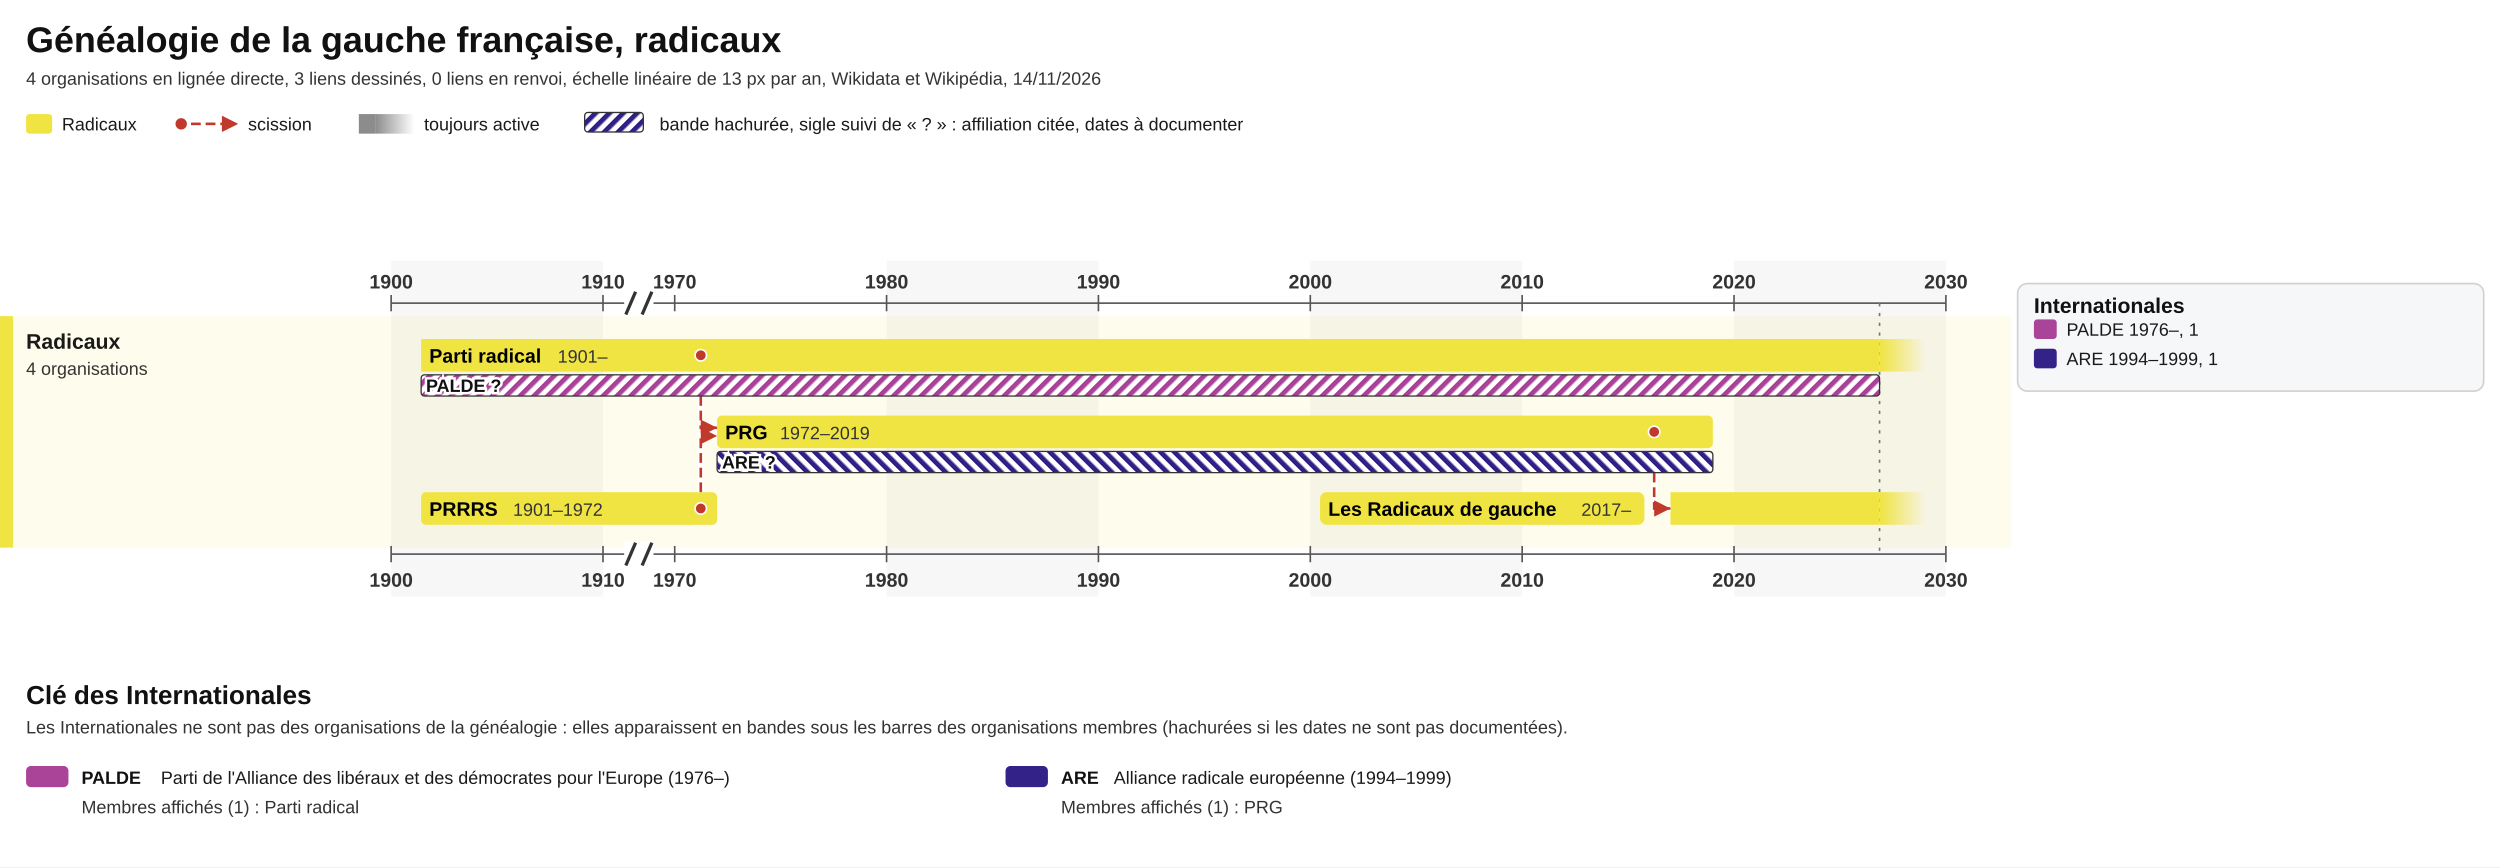
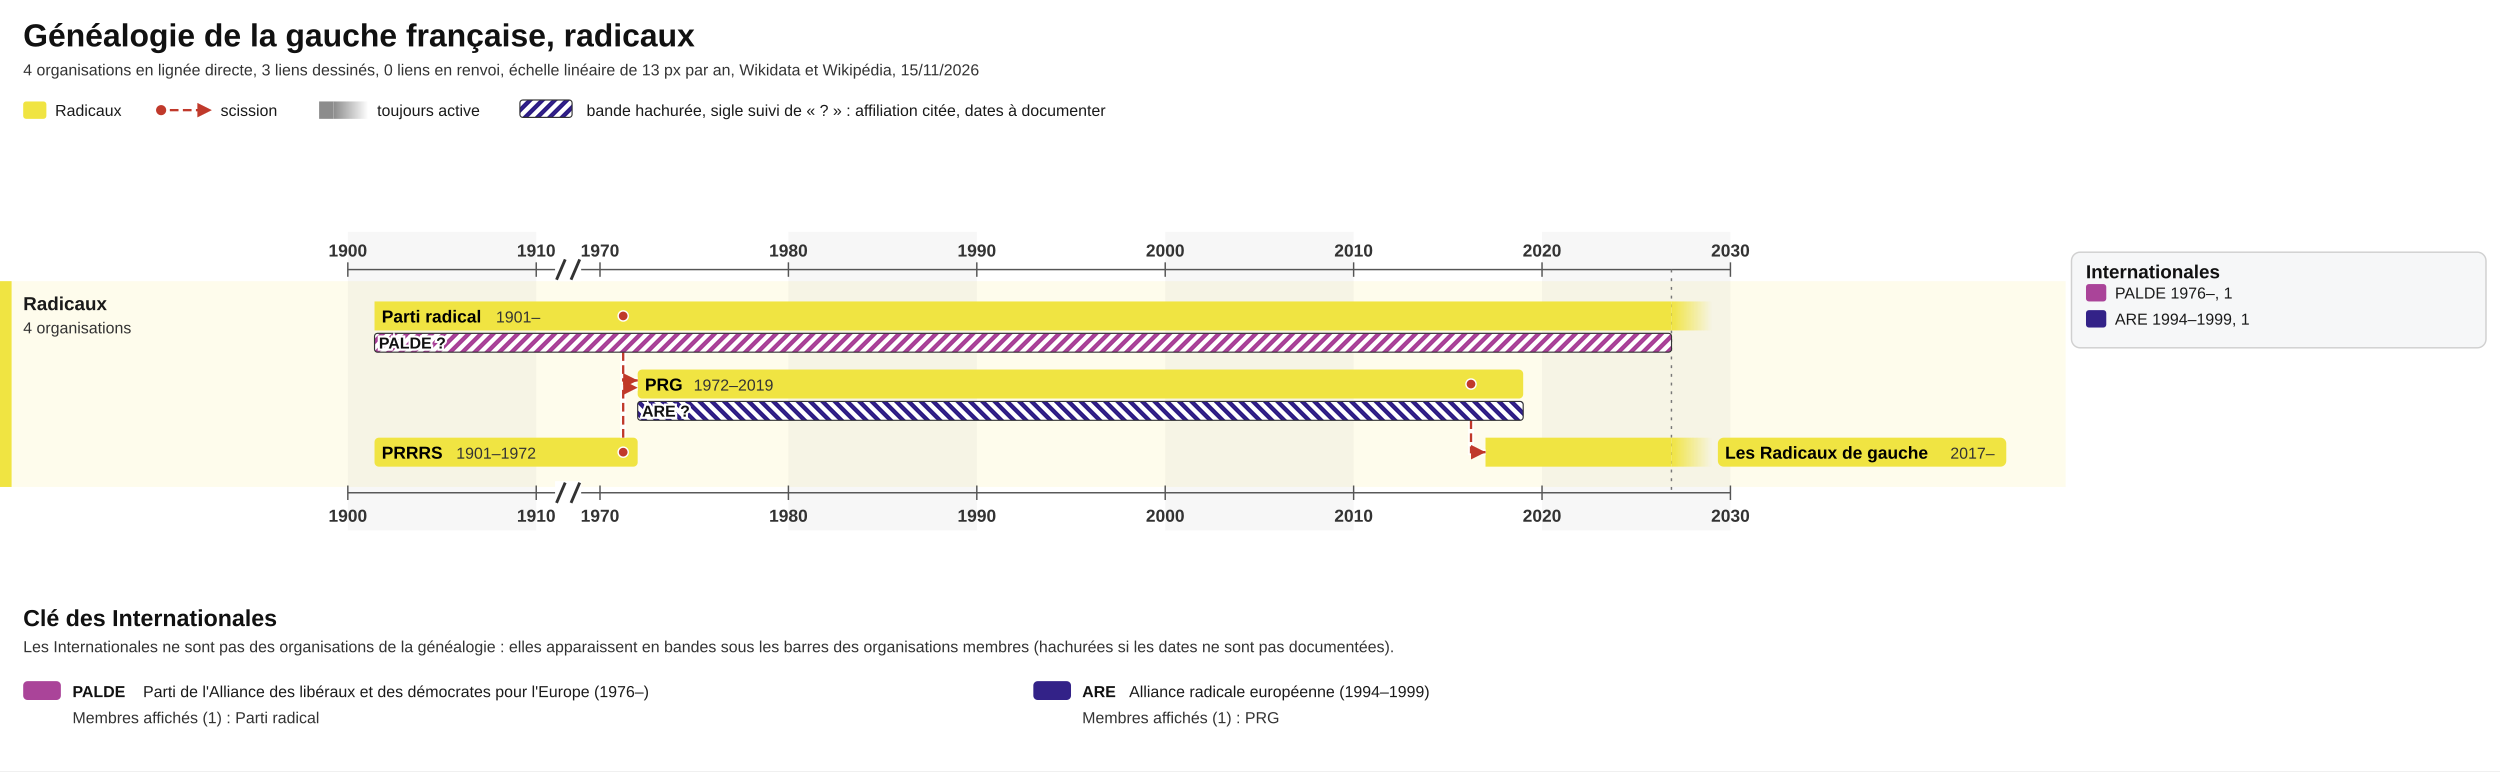
- <svg xmlns="http://www.w3.org/2000/svg" id="arbre" width="1534" height="532" viewBox="0 0 1534 532" data-x0="240" data-t0="1900" data-ppa="13.0" data-aujourdhui="2026.8689" data-min-w="6" data-seuil-annees="40" data-seuil-voies="2" data-seuil-rangs="6" data-cassure="1910,1970" data-cassure-px="44" data-degrade="28" data-n-barres="4" data-vue-famille="oui" font-family="Arial, Helvetica, sans-serif">
+ <svg xmlns="http://www.w3.org/2000/svg" id="arbre" width="1725" height="532" viewBox="0 0 1725 532" data-x0="240" data-t0="1900" data-ppa="13.0" data-aujourdhui="2026.8717" data-min-w="6" data-seuil-annees="40" data-seuil-voies="2" data-seuil-rangs="6" data-cassure="1910,1970" data-cassure-px="44" data-degrade="28" data-n-barres="4" data-vue-famille="oui" font-family="Arial, Helvetica, sans-serif">
  <defs>
    <linearGradient id="g-F0E442">
      <stop offset="0" stop-color="#F0E442" />
      <stop offset="1" stop-color="#F0E442" stop-opacity="0" />
    </linearGradient>
    <linearGradient id="g-8C8C8C">
      <stop offset="0" stop-color="#8C8C8C" />
      <stop offset="1" stop-color="#8C8C8C" stop-opacity="0" />
    </linearGradient>
+     <pattern id="h-332288-m" width="6" height="6" patternUnits="userSpaceOnUse" patternTransform="rotate(-45)">
+       <rect width="6" height="6" fill="#FFFFFF" />
+       <rect width="3" height="6" fill="#332288" />
+     </pattern>
    <pattern id="h-332288" width="6" height="6" patternUnits="userSpaceOnUse" patternTransform="rotate(45)">
      <rect width="6" height="6" fill="#FFFFFF" />
      <rect width="3" height="6" fill="#332288" />
    </pattern>
    <pattern id="h-AA4499" width="6" height="6" patternUnits="userSpaceOnUse" patternTransform="rotate(45)">
      <rect width="6" height="6" fill="#FFFFFF" />
      <rect width="3" height="6" fill="#AA4499" />
    </pattern>
-     <pattern id="h-332288-m" width="6" height="6" patternUnits="userSpaceOnUse" patternTransform="rotate(-45)">
-       <rect width="6" height="6" fill="#FFFFFF" />
-       <rect width="3" height="6" fill="#332288" />
-     </pattern>
  </defs>
-   <rect width="1534" height="532" fill="#FFFFFF" />
+   <rect width="1725" height="532" fill="#FFFFFF" />
  <g class="voie" data-voie="0" data-cle="radicaux">
-     <rect class="fond-voie" x="0" y="194.0" width="1234.0" height="142.0" fill="#FEFCEC" />
+     <rect class="fond-voie" x="0" y="194.0" width="1425.3" height="142.0" fill="#FEFCEC" />
    <rect class="bord-voie" x="0" y="194.0" width="8" height="142.0" fill="#F0E442" />
    <text x="16.0" y="214.0" font-size="13" font-family="Arial, Helvetica, sans-serif" font-weight="bold" fill="#1A1A1A" text-anchor="start" class="voie-t">Radicaux</text>
    <text x="16.0" y="230.0" font-size="11" font-family="Arial, Helvetica, sans-serif" fill="#333333" text-anchor="start" class="voie-t">4 organisations</text>
  </g>
  <rect class="bande-decennie" x="240.0" y="160.0" width="130.0" height="206.0" fill="#000000" fill-opacity="0.035" />
  <rect class="bande-decennie" x="544.0" y="160.0" width="130.0" height="206.0" fill="#000000" fill-opacity="0.035" />
  <rect class="bande-decennie" x="804.0" y="160.0" width="130.0" height="206.0" fill="#000000" fill-opacity="0.035" />
  <rect class="bande-decennie" x="1064.0" y="160.0" width="130.0" height="206.0" fill="#000000" fill-opacity="0.035" />
  <g class="axe-haut">
    <line x1="240.0" x2="1194.0" y1="186.0" y2="186.0" stroke="#555555" />
    <line x1="240.0" x2="240.0" y1="181.0" y2="191.0" stroke="#555555" />
    <text x="240.0" y="177.0" font-size="12" font-family="Arial, Helvetica, sans-serif" font-weight="bold" fill="#333333" text-anchor="middle" class="axe-t">1900</text>
    <line x1="370.0" x2="370.0" y1="181.0" y2="191.0" stroke="#555555" />
    <text x="370.0" y="177.0" font-size="12" font-family="Arial, Helvetica, sans-serif" font-weight="bold" fill="#333333" text-anchor="middle" class="axe-t">1910</text>
    <line x1="414.0" x2="414.0" y1="181.0" y2="191.0" stroke="#555555" />
    <text x="414.0" y="177.0" font-size="12" font-family="Arial, Helvetica, sans-serif" font-weight="bold" fill="#333333" text-anchor="middle" class="axe-t">1970</text>
    <line x1="544.0" x2="544.0" y1="181.0" y2="191.0" stroke="#555555" />
    <text x="544.0" y="177.0" font-size="12" font-family="Arial, Helvetica, sans-serif" font-weight="bold" fill="#333333" text-anchor="middle" class="axe-t">1980</text>
    <line x1="674.0" x2="674.0" y1="181.0" y2="191.0" stroke="#555555" />
    <text x="674.0" y="177.0" font-size="12" font-family="Arial, Helvetica, sans-serif" font-weight="bold" fill="#333333" text-anchor="middle" class="axe-t">1990</text>
    <line x1="804.0" x2="804.0" y1="181.0" y2="191.0" stroke="#555555" />
    <text x="804.0" y="177.0" font-size="12" font-family="Arial, Helvetica, sans-serif" font-weight="bold" fill="#333333" text-anchor="middle" class="axe-t">2000</text>
    <line x1="934.0" x2="934.0" y1="181.0" y2="191.0" stroke="#555555" />
    <text x="934.0" y="177.0" font-size="12" font-family="Arial, Helvetica, sans-serif" font-weight="bold" fill="#333333" text-anchor="middle" class="axe-t">2010</text>
    <line x1="1064.0" x2="1064.0" y1="181.0" y2="191.0" stroke="#555555" />
    <text x="1064.0" y="177.0" font-size="12" font-family="Arial, Helvetica, sans-serif" font-weight="bold" fill="#333333" text-anchor="middle" class="axe-t">2020</text>
    <line x1="1194.0" x2="1194.0" y1="181.0" y2="191.0" stroke="#555555" />
    <text x="1194.0" y="177.0" font-size="12" font-family="Arial, Helvetica, sans-serif" font-weight="bold" fill="#333333" text-anchor="middle" class="axe-t">2030</text>
    <rect x="383.0" y="178.0" width="18" height="16" fill="#FFFFFF" />
    <path d="M384.0 193.0 L390.0 179.0 M394.0 193.0 L400.0 179.0" stroke="#333333" stroke-width="2" />
  </g>
  <g class="axe-bas">
    <line x1="240.0" x2="1194.0" y1="340.0" y2="340.0" stroke="#555555" />
    <line x1="240.0" x2="240.0" y1="335.0" y2="345.0" stroke="#555555" />
    <text x="240.0" y="360.0" font-size="12" font-family="Arial, Helvetica, sans-serif" font-weight="bold" fill="#333333" text-anchor="middle" class="axe-t">1900</text>
    <line x1="370.0" x2="370.0" y1="335.0" y2="345.0" stroke="#555555" />
    <text x="370.0" y="360.0" font-size="12" font-family="Arial, Helvetica, sans-serif" font-weight="bold" fill="#333333" text-anchor="middle" class="axe-t">1910</text>
    <line x1="414.0" x2="414.0" y1="335.0" y2="345.0" stroke="#555555" />
    <text x="414.0" y="360.0" font-size="12" font-family="Arial, Helvetica, sans-serif" font-weight="bold" fill="#333333" text-anchor="middle" class="axe-t">1970</text>
    <line x1="544.0" x2="544.0" y1="335.0" y2="345.0" stroke="#555555" />
    <text x="544.0" y="360.0" font-size="12" font-family="Arial, Helvetica, sans-serif" font-weight="bold" fill="#333333" text-anchor="middle" class="axe-t">1980</text>
    <line x1="674.0" x2="674.0" y1="335.0" y2="345.0" stroke="#555555" />
    <text x="674.0" y="360.0" font-size="12" font-family="Arial, Helvetica, sans-serif" font-weight="bold" fill="#333333" text-anchor="middle" class="axe-t">1990</text>
    <line x1="804.0" x2="804.0" y1="335.0" y2="345.0" stroke="#555555" />
    <text x="804.0" y="360.0" font-size="12" font-family="Arial, Helvetica, sans-serif" font-weight="bold" fill="#333333" text-anchor="middle" class="axe-t">2000</text>
    <line x1="934.0" x2="934.0" y1="335.0" y2="345.0" stroke="#555555" />
    <text x="934.0" y="360.0" font-size="12" font-family="Arial, Helvetica, sans-serif" font-weight="bold" fill="#333333" text-anchor="middle" class="axe-t">2010</text>
    <line x1="1064.0" x2="1064.0" y1="335.0" y2="345.0" stroke="#555555" />
    <text x="1064.0" y="360.0" font-size="12" font-family="Arial, Helvetica, sans-serif" font-weight="bold" fill="#333333" text-anchor="middle" class="axe-t">2020</text>
    <line x1="1194.0" x2="1194.0" y1="335.0" y2="345.0" stroke="#555555" />
    <text x="1194.0" y="360.0" font-size="12" font-family="Arial, Helvetica, sans-serif" font-weight="bold" fill="#333333" text-anchor="middle" class="axe-t">2030</text>
    <rect x="383.0" y="332.0" width="18" height="16" fill="#FFFFFF" />
    <path d="M384.0 347.0 L390.0 333.0 M394.0 347.0 L400.0 333.0" stroke="#333333" stroke-width="2" />
  </g>
  <line x1="1153.3" x2="1153.3" y1="186.0" y2="340.0" stroke="#777777" stroke-dasharray="2 4" />
  <g class="contenu-voie" data-voie="0">
    <g class="org" data-id="Q1542710" data-intl="Q25079" data-recherche="parti radical parti radical (france)">
-       <rect class="barre" data-id="Q1542710" data-debut="1901.4167" data-fin="actif" data-statut="actif_valide" data-majeure="oui" x="258.42" y="208.00" width="894.88" height="20" rx="0" fill="#F0E442" />
-       <rect class="fin-ouverte" x="1153.30" y="208.00" width="28.00" height="20" fill="url(#g-F0E442)" />
+       <rect class="barre" data-id="Q1542710" data-debut="1901.4167" data-fin="actif" data-statut="actif_valide" data-majeure="oui" x="258.42" y="208.00" width="894.92" height="20" rx="0" fill="#F0E442" />
+       <rect class="fin-ouverte" x="1153.33" y="208.00" width="28.00" height="20" fill="url(#g-F0E442)" />
    </g>
    <g class="org" data-id="Q427965" data-intl="Q1651405" data-recherche="prg parti radical de gauche">
      <rect class="barre" data-id="Q427965" data-debut="1972.0000" data-fin="2019.0000" data-statut="fin_connue" data-majeure="oui" x="440.00" y="255.00" width="611.00" height="20" rx="3" fill="#F0E442" />
    </g>
    <g class="org" data-id="Q3141290" data-intl="" data-recherche="prrrs parti republicain, radical et radical-socialiste">
      <rect class="barre" data-id="Q3141290" data-debut="1901.4167" data-fin="1972.0000" data-statut="fin_connue" data-majeure="oui" x="258.42" y="302.00" width="181.58" height="20" rx="3" fill="#F0E442" />
    </g>
    <g class="org" data-id="Q55597872" data-intl="" data-recherche="les radicaux de gauche les radicaux de gauche">
-       <rect class="barre" data-id="Q55597872" data-debut="2017.0000" data-fin="actif" data-statut="actif_valide" data-majeure="oui" x="1025.00" y="302.00" width="128.30" height="20" rx="0" fill="#F0E442" />
-       <rect class="fin-ouverte" x="1153.30" y="302.00" width="28.00" height="20" fill="url(#g-F0E442)" />
+       <rect class="barre" data-id="Q55597872" data-debut="2017.0000" data-fin="actif" data-statut="actif_valide" data-majeure="oui" x="1025.00" y="302.00" width="128.33" height="20" rx="0" fill="#F0E442" />
+       <rect class="fin-ouverte" x="1153.33" y="302.00" width="28.00" height="20" fill="url(#g-F0E442)" />
    </g>
  </g>
  <g class="liens">
    <g class="lien" data-a="Q1542710" data-b="Q427965" data-rel="scission" data-annees="0.77" data-voies="0" data-rangs="1" data-majeur="" data-va="0" data-vb="0">
      <path class="halo geo" d="M430.00 243.00 L430.00 262.50 L440.00 262.50" data-geo="[[430.0, 243.0, 0], [430.0, 262.5, 0], [440.0, 262.5, 0]]" fill="none" stroke="#FFFFFF" stroke-width="4.1" stroke-opacity="0.85" />
      <path class="trait geo" d="M430.00 243.00 L430.00 262.50 L440.00 262.50" data-geo="[[430.0, 243.0, 0], [430.0, 262.5, 0], [440.0, 262.5, 0]]" fill="none" stroke="#C0392B" stroke-width="1.6" stroke-dasharray="6 3" />
      <polygon class="fleche geo" data-geo="[[440.0, 262.5, 0], [430.0, 257.5, 0], [430.0, 267.5, 0]]" points="440.00,262.50 430.00,257.50 430.00,267.50" fill="#C0392B" />
      <circle class="marque-scission geo-c" cx="430.00" cy="218.00" r="3.5" fill="#C0392B" stroke="#FFFFFF" stroke-width="1" data-voie="0" />
    </g>
    <g class="lien" data-a="Q3141290" data-b="Q427965" data-rel="scission" data-annees="0.77" data-voies="0" data-rangs="1" data-majeur="" data-va="0" data-vb="0">
      <path class="halo geo" d="M430.00 302.00 L430.00 267.50 L440.00 267.50" data-geo="[[430.0, 302.0, 0], [430.0, 267.5, 0], [440.0, 267.5, 0]]" fill="none" stroke="#FFFFFF" stroke-width="4.1" stroke-opacity="0.85" />
      <path class="trait geo" d="M430.00 302.00 L430.00 267.50 L440.00 267.50" data-geo="[[430.0, 302.0, 0], [430.0, 267.5, 0], [440.0, 267.5, 0]]" fill="none" stroke="#C0392B" stroke-width="1.6" stroke-dasharray="6 3" />
      <polygon class="fleche geo" data-geo="[[440.0, 267.5, 0], [430.0, 262.5, 0], [430.0, 272.5, 0]]" points="440.00,267.50 430.00,262.50 430.00,272.50" fill="#C0392B" />
      <circle class="marque-scission geo-c" cx="430.00" cy="312.00" r="3.5" fill="#C0392B" stroke="#FFFFFF" stroke-width="1" data-voie="0" />
    </g>
    <g class="lien" data-a="Q427965" data-b="Q55597872" data-rel="scission" data-annees="0.77" data-voies="0" data-rangs="1" data-majeur="" data-va="0" data-vb="0">
      <path class="halo geo" d="M1015.00 290.00 L1015.00 312.00 L1025.00 312.00" data-geo="[[1015.0, 290.0, 0], [1015.0, 312.0, 0], [1025.0, 312.0, 0]]" fill="none" stroke="#FFFFFF" stroke-width="4.1" stroke-opacity="0.85" />
      <path class="trait geo" d="M1015.00 290.00 L1015.00 312.00 L1025.00 312.00" data-geo="[[1015.0, 290.0, 0], [1015.0, 312.0, 0], [1025.0, 312.0, 0]]" fill="none" stroke="#C0392B" stroke-width="1.6" stroke-dasharray="6 3" />
      <polygon class="fleche geo" data-geo="[[1025.0, 312.0, 0], [1015.0, 307.0, 0], [1015.0, 317.0, 0]]" points="1025.00,312.00 1015.00,307.00 1015.00,317.00" fill="#C0392B" />
      <circle class="marque-scission geo-c" cx="1015.00" cy="265.00" r="3.5" fill="#C0392B" stroke="#FFFFFF" stroke-width="1" data-voie="0" />
    </g>
  </g>
  <g class="contenu-voie" data-voie="0">
    <g class="org org-haut" data-id="Q1542710" data-intl="Q25079" data-recherche="parti radical parti radical (france)">
      <g class="bande" data-intl="Q25079" data-parti="Q1542710" data-certitude="a_documenter">
-         <rect class="bande-r" x="258.42" y="230.00" width="894.88" height="13" rx="2" fill="url(#h-AA4499)" stroke="#333333" stroke-width="0.8" data-bbox="258.42,230.00,894.88,13" />
+         <rect class="bande-r" x="258.42" y="230.00" width="894.92" height="13" rx="2" fill="url(#h-AA4499)" stroke="#333333" stroke-width="0.8" data-bbox="258.42,230.00,894.92,13" />
        <text x="261.4" y="240.5" font-size="11" font-family="Arial, Helvetica, sans-serif" font-weight="bold" fill="#111111" text-anchor="start" class="bande-t" data-bbox="261.42,231.00,52.82,12" stroke="#FFFFFF" stroke-width="3" paint-order="stroke">PALDE ?</text>
      </g>
-       <rect class="tag" data-id="Q1542710" data-dedans="oui" x="258.42" y="208.00" width="894.88" height="20" fill="none" data-bbox="258.42,208.00,894.88,20" />
+       <rect class="tag" data-id="Q1542710" data-dedans="oui" x="258.42" y="208.00" width="894.92" height="20" fill="none" data-bbox="258.42,208.00,894.92,20" />
      <text x="263.4" y="222.5" font-size="12" font-family="Arial, Helvetica, sans-serif" font-weight="bold" fill="#000000" text-anchor="start" class="tag-t" data-org="Q1542710" data-bbox="263.42,211.50,73.76,13">Parti radical</text>
      <text x="342.2" y="222.5" font-size="11" font-family="Arial, Helvetica, sans-serif" fill="#333333" text-anchor="start" class="tag-t" data-org="Q1542710" data-bbox="342.18,212.50,33.68,12">1901–</text>
    </g>
    <g class="org org-haut" data-id="Q427965" data-intl="Q1651405" data-recherche="prg parti radical de gauche">
      <g class="bande" data-intl="Q1651405" data-parti="Q427965" data-certitude="a_documenter">
        <rect class="bande-r" x="440.00" y="277.00" width="611.00" height="13" rx="2" fill="url(#h-332288-m)" stroke="#333333" stroke-width="0.8" data-bbox="440.00,277.00,611.00,13" />
        <text x="443.0" y="287.5" font-size="11" font-family="Arial, Helvetica, sans-serif" font-weight="bold" fill="#111111" text-anchor="start" class="bande-t" data-bbox="443.00,278.00,36.54,12" stroke="#FFFFFF" stroke-width="3" paint-order="stroke">ARE ?</text>
      </g>
      <rect class="tag" data-id="Q427965" data-dedans="oui" x="440.00" y="255.00" width="611.00" height="20" fill="none" data-bbox="440.00,255.00,611.00,20" />
      <text x="445.0" y="269.5" font-size="12" font-family="Arial, Helvetica, sans-serif" font-weight="bold" fill="#000000" text-anchor="start" class="tag-t" data-org="Q427965" data-bbox="445.00,258.50,28.64,13">PRG</text>
      <text x="478.6" y="269.5" font-size="11" font-family="Arial, Helvetica, sans-serif" fill="#333333" text-anchor="start" class="tag-t" data-org="Q427965" data-bbox="478.64,259.50,59.20,12">1972–2019</text>
    </g>
    <g class="org org-haut" data-id="Q3141290" data-intl="" data-recherche="prrrs parti republicain, radical et radical-socialiste">
      <rect class="tag" data-id="Q3141290" data-dedans="oui" x="258.42" y="302.00" width="181.58" height="20" fill="none" data-bbox="258.42,302.00,181.58,20" />
      <text x="263.4" y="316.5" font-size="12" font-family="Arial, Helvetica, sans-serif" font-weight="bold" fill="#000000" text-anchor="start" class="tag-t" data-org="Q3141290" data-bbox="263.42,305.50,46.40,13">PRRRS</text>
      <text x="314.8" y="316.5" font-size="11" font-family="Arial, Helvetica, sans-serif" fill="#333333" text-anchor="start" class="tag-t" data-org="Q3141290" data-bbox="314.82,306.50,59.20,12">1901–1972</text>
    </g>
    <g class="org org-haut" data-id="Q55597872" data-intl="" data-recherche="les radicaux de gauche les radicaux de gauche">
-       <rect class="tag-fond" x="810.00" y="302.00" width="199.00" height="20" rx="4" fill="#F0E442" />
-       <rect class="tag" data-id="Q55597872" data-dedans="" x="810.00" y="302.00" width="199.00" height="20" fill="none" data-bbox="810.00,302.00,199.00,20" />
-       <text x="815.0" y="316.5" font-size="12" font-family="Arial, Helvetica, sans-serif" font-weight="bold" fill="#000000" text-anchor="start" class="tag-t" data-org="Q55597872" data-bbox="815.00,305.50,150.32,13">Les Radicaux de gauche</text>
-       <text x="970.3" y="316.5" font-size="11" font-family="Arial, Helvetica, sans-serif" fill="#333333" text-anchor="start" class="tag-t" data-org="Q55597872" data-bbox="970.32,306.50,33.68,12">2017–</text>
+       <rect class="tag-fond" x="1185.33" y="302.00" width="199.00" height="20" rx="4" fill="#F0E442" />
+       <rect class="tag" data-id="Q55597872" data-dedans="" x="1185.33" y="302.00" width="199.00" height="20" fill="none" data-bbox="1185.33,302.00,199.00,20" />
+       <text x="1190.3" y="316.5" font-size="12" font-family="Arial, Helvetica, sans-serif" font-weight="bold" fill="#000000" text-anchor="start" class="tag-t" data-org="Q55597872" data-bbox="1190.33,305.50,150.32,13">Les Radicaux de gauche</text>
+       <text x="1345.7" y="316.5" font-size="11" font-family="Arial, Helvetica, sans-serif" fill="#333333" text-anchor="start" class="tag-t" data-org="Q55597872" data-bbox="1345.65,306.50,33.68,12">2017–</text>
    </g>
  </g>
  <g class="cle-compacte">
-     <rect x="1238.0" y="174" width="286" height="66" rx="6" fill="#F6F7F8" stroke="#D0D0D0" />
-     <text x="1248.0" y="192.0" font-size="13" font-family="Arial, Helvetica, sans-serif" font-weight="bold" fill="#111111" text-anchor="start" class="cle-t">Internationales</text>
-     <rect x="1248.0" y="196" width="14" height="12" rx="2" fill="#AA4499" />
-     <text x="1268.0" y="206.0" font-size="11" font-family="Arial, Helvetica, sans-serif" fill="#1A1A1A" text-anchor="start" class="cle-t">PALDE  1976–, 1</text>
-     <rect x="1248.0" y="214" width="14" height="12" rx="2" fill="#332288" />
-     <text x="1268.0" y="224.0" font-size="11" font-family="Arial, Helvetica, sans-serif" fill="#1A1A1A" text-anchor="start" class="cle-t">ARE  1994–1999, 1</text>
+     <rect x="1429.332" y="174" width="286" height="66" rx="6" fill="#F6F7F8" stroke="#D0D0D0" />
+     <text x="1439.3" y="192.0" font-size="13" font-family="Arial, Helvetica, sans-serif" font-weight="bold" fill="#111111" text-anchor="start" class="cle-t">Internationales</text>
+     <rect x="1439.332" y="196" width="14" height="12" rx="2" fill="#AA4499" />
+     <text x="1459.3" y="206.0" font-size="11" font-family="Arial, Helvetica, sans-serif" fill="#1A1A1A" text-anchor="start" class="cle-t">PALDE  1976–, 1</text>
+     <rect x="1439.332" y="214" width="14" height="12" rx="2" fill="#332288" />
+     <text x="1459.3" y="224.0" font-size="11" font-family="Arial, Helvetica, sans-serif" fill="#1A1A1A" text-anchor="start" class="cle-t">ARE  1994–1999, 1</text>
  </g>
  <g class="legende">
    <text x="16.0" y="32.0" font-size="22" font-family="Arial, Helvetica, sans-serif" font-weight="bold" fill="#111111" text-anchor="start" class="legende-t">Généalogie de la gauche française, radicaux</text>
-     <text x="16.0" y="52.0" font-size="11" font-family="Arial, Helvetica, sans-serif" fill="#333333" text-anchor="start" class="legende-t">4 organisations en lignée directe, 3 liens dessinés, 0 liens en renvoi, échelle linéaire de 13 px par an, Wikidata et Wikipédia, 14/11/2026</text>
+     <text x="16.0" y="52.0" font-size="11" font-family="Arial, Helvetica, sans-serif" fill="#333333" text-anchor="start" class="legende-t">4 organisations en lignée directe, 3 liens dessinés, 0 liens en renvoi, échelle linéaire de 13 px par an, Wikidata et Wikipédia, 15/11/2026</text>
    <rect x="16" y="70" width="16" height="12" rx="2" fill="#F0E442" />
    <text x="38.0" y="80.0" font-size="11" font-family="Arial, Helvetica, sans-serif" fill="#1A1A1A" text-anchor="start" class="legende-t">Radicaux</text>
    <path d="M108.18 76 H138.18" stroke="#C0392B" stroke-width="1.6" stroke-dasharray="6 3" fill="none" />
    <polygon points="146.18,76 136.18,71 136.18,81" fill="#C0392B" />
    <circle cx="111.18" cy="76" r="3.5" fill="#C0392B" />
    <text x="152.2" y="80.0" font-size="11" font-family="Arial, Helvetica, sans-serif" fill="#1A1A1A" text-anchor="start" class="legende-t">scission</text>
    <rect x="220.18" y="70" width="10" height="12" fill="#8C8C8C" />
    <rect x="230.18" y="70" width="24" height="12" fill="url(#g-8C8C8C)" />
    <text x="260.2" y="80.0" font-size="11" font-family="Arial, Helvetica, sans-serif" fill="#1A1A1A" text-anchor="start" class="legende-t">toujours active</text>
    <rect x="358.74" y="69" width="36" height="12" rx="2" fill="url(#h-332288)" stroke="#333333" stroke-width="0.8" />
    <text x="404.7" y="80.0" font-size="11" font-family="Arial, Helvetica, sans-serif" fill="#1A1A1A" text-anchor="start" class="legende-t">bande hachurée, sigle suivi de « ? » : affiliation citée, dates à documenter</text>
  </g>
  <g class="cle-internationales" transform="translate(0,402)">
    <text x="16.0" y="30.0" font-size="16" font-family="Arial, Helvetica, sans-serif" font-weight="bold" fill="#111111" text-anchor="start" class="cle-t">Clé des Internationales</text>
    <text x="16.0" y="48.0" font-size="11" font-family="Arial, Helvetica, sans-serif" fill="#333333" text-anchor="start" class="cle-t">Les Internationales ne sont pas des organisations de la généalogie : elles apparaissent en bandes sous les barres des organisations membres (hachurées si les dates ne sont pas documentées).</text>
    <g class="entree-cle" data-intl="Q25079">
      <rect x="16" y="68" width="26" height="13" rx="3" fill="#AA4499" />
      <text x="50.0" y="79.0" font-size="11" font-family="Arial, Helvetica, sans-serif" font-weight="bold" fill="#111111" text-anchor="start" class="cle-t">PALDE</text>
      <text x="98.7" y="79.0" font-size="11" font-family="Arial, Helvetica, sans-serif" fill="#1A1A1A" text-anchor="start" class="cle-t">Parti de l'Alliance des libéraux et des démocrates pour l'Europe (1976–)</text>
      <text x="50.0" y="97.0" font-size="11" font-family="Arial, Helvetica, sans-serif" fill="#333333" text-anchor="start" class="cle-t">Membres affichés (1) : Parti radical</text>
    </g>
    <g class="entree-cle" data-intl="Q1651405">
-       <rect x="617" y="68" width="26" height="13" rx="3" fill="#332288" />
-       <text x="651.0" y="79.0" font-size="11" font-family="Arial, Helvetica, sans-serif" font-weight="bold" fill="#111111" text-anchor="start" class="cle-t">ARE</text>
-       <text x="683.4" y="79.0" font-size="11" font-family="Arial, Helvetica, sans-serif" fill="#1A1A1A" text-anchor="start" class="cle-t">Alliance radicale européenne (1994–1999)</text>
-       <text x="651.0" y="97.0" font-size="11" font-family="Arial, Helvetica, sans-serif" fill="#333333" text-anchor="start" class="cle-t">Membres affichés (1) : PRG</text>
+       <rect x="713" y="68" width="26" height="13" rx="3" fill="#332288" />
+       <text x="746.7" y="79.0" font-size="11" font-family="Arial, Helvetica, sans-serif" font-weight="bold" fill="#111111" text-anchor="start" class="cle-t">ARE</text>
+       <text x="779.1" y="79.0" font-size="11" font-family="Arial, Helvetica, sans-serif" fill="#1A1A1A" text-anchor="start" class="cle-t">Alliance radicale européenne (1994–1999)</text>
+       <text x="746.7" y="97.0" font-size="11" font-family="Arial, Helvetica, sans-serif" fill="#333333" text-anchor="start" class="cle-t">Membres affichés (1) : PRG</text>
    </g>
  </g>
</svg>
